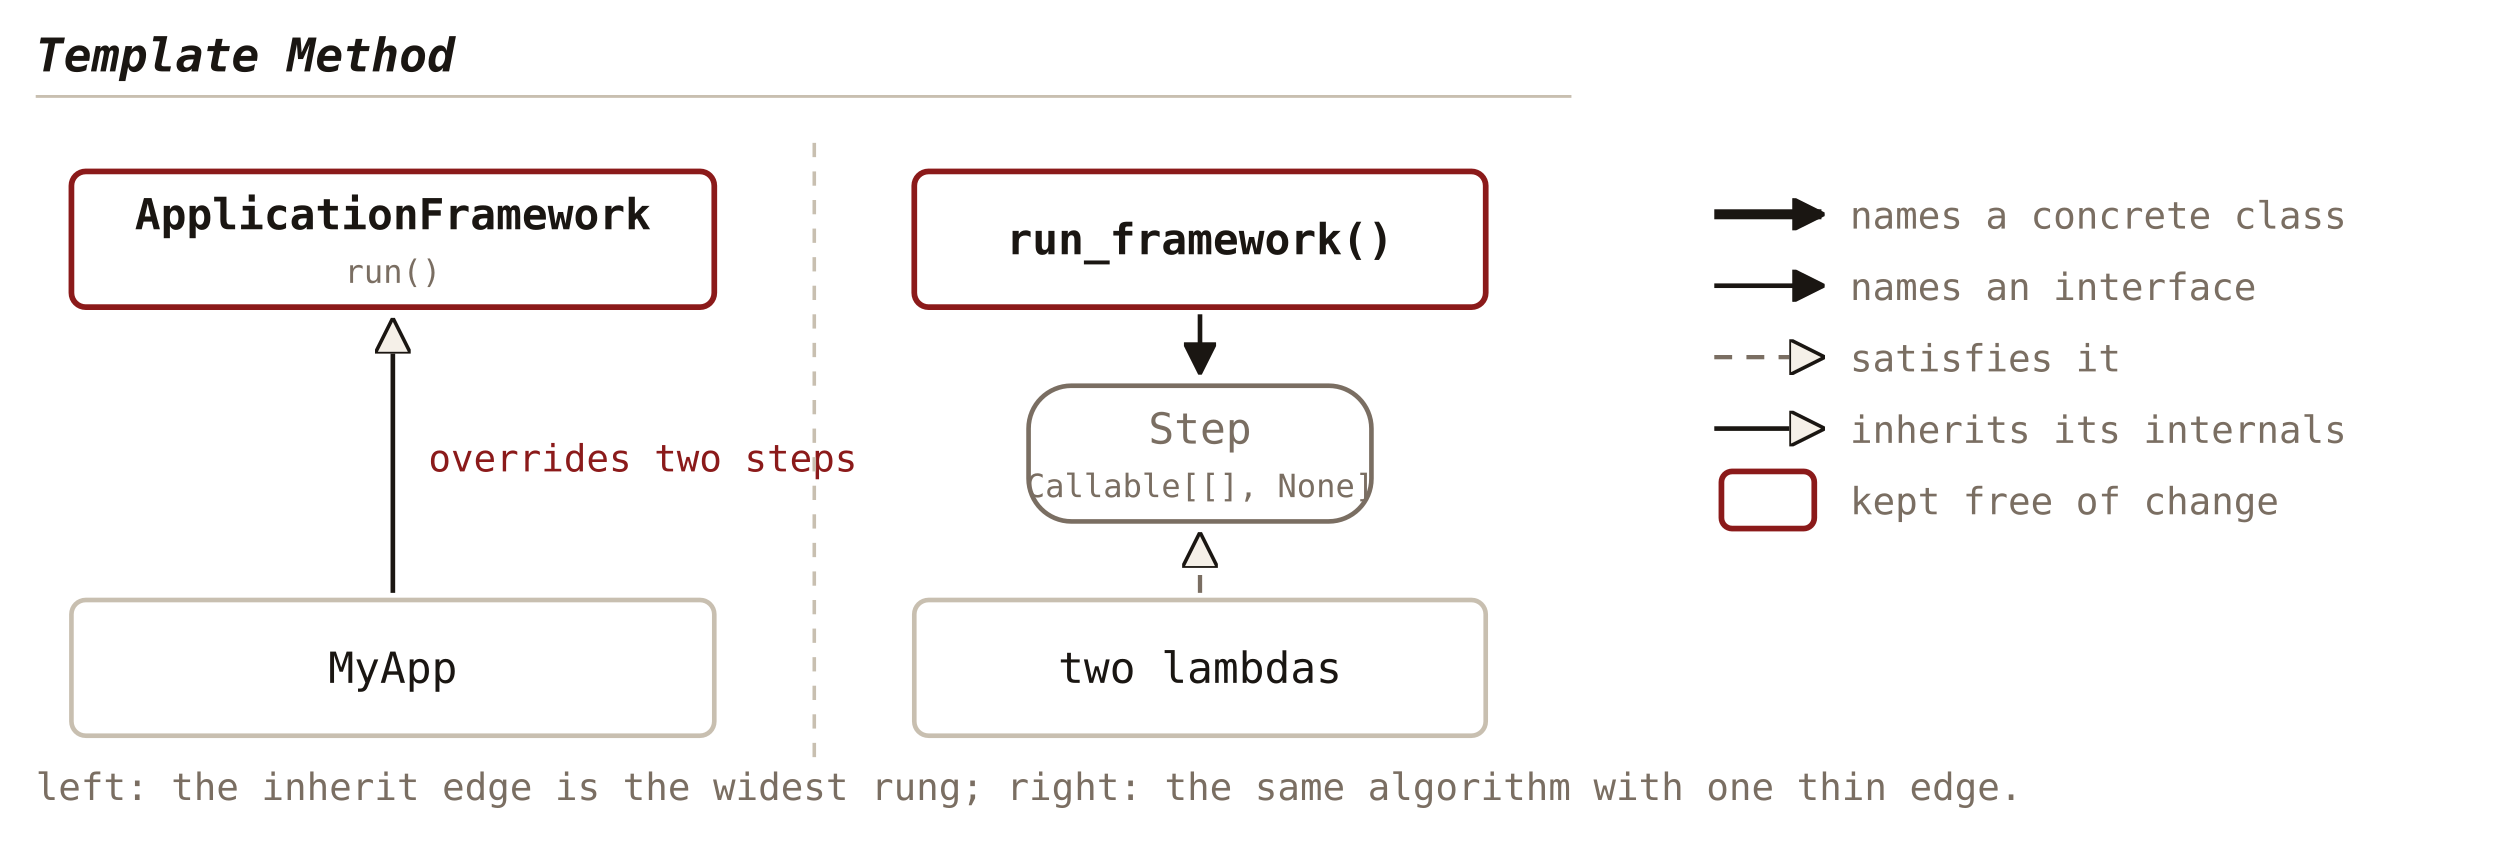
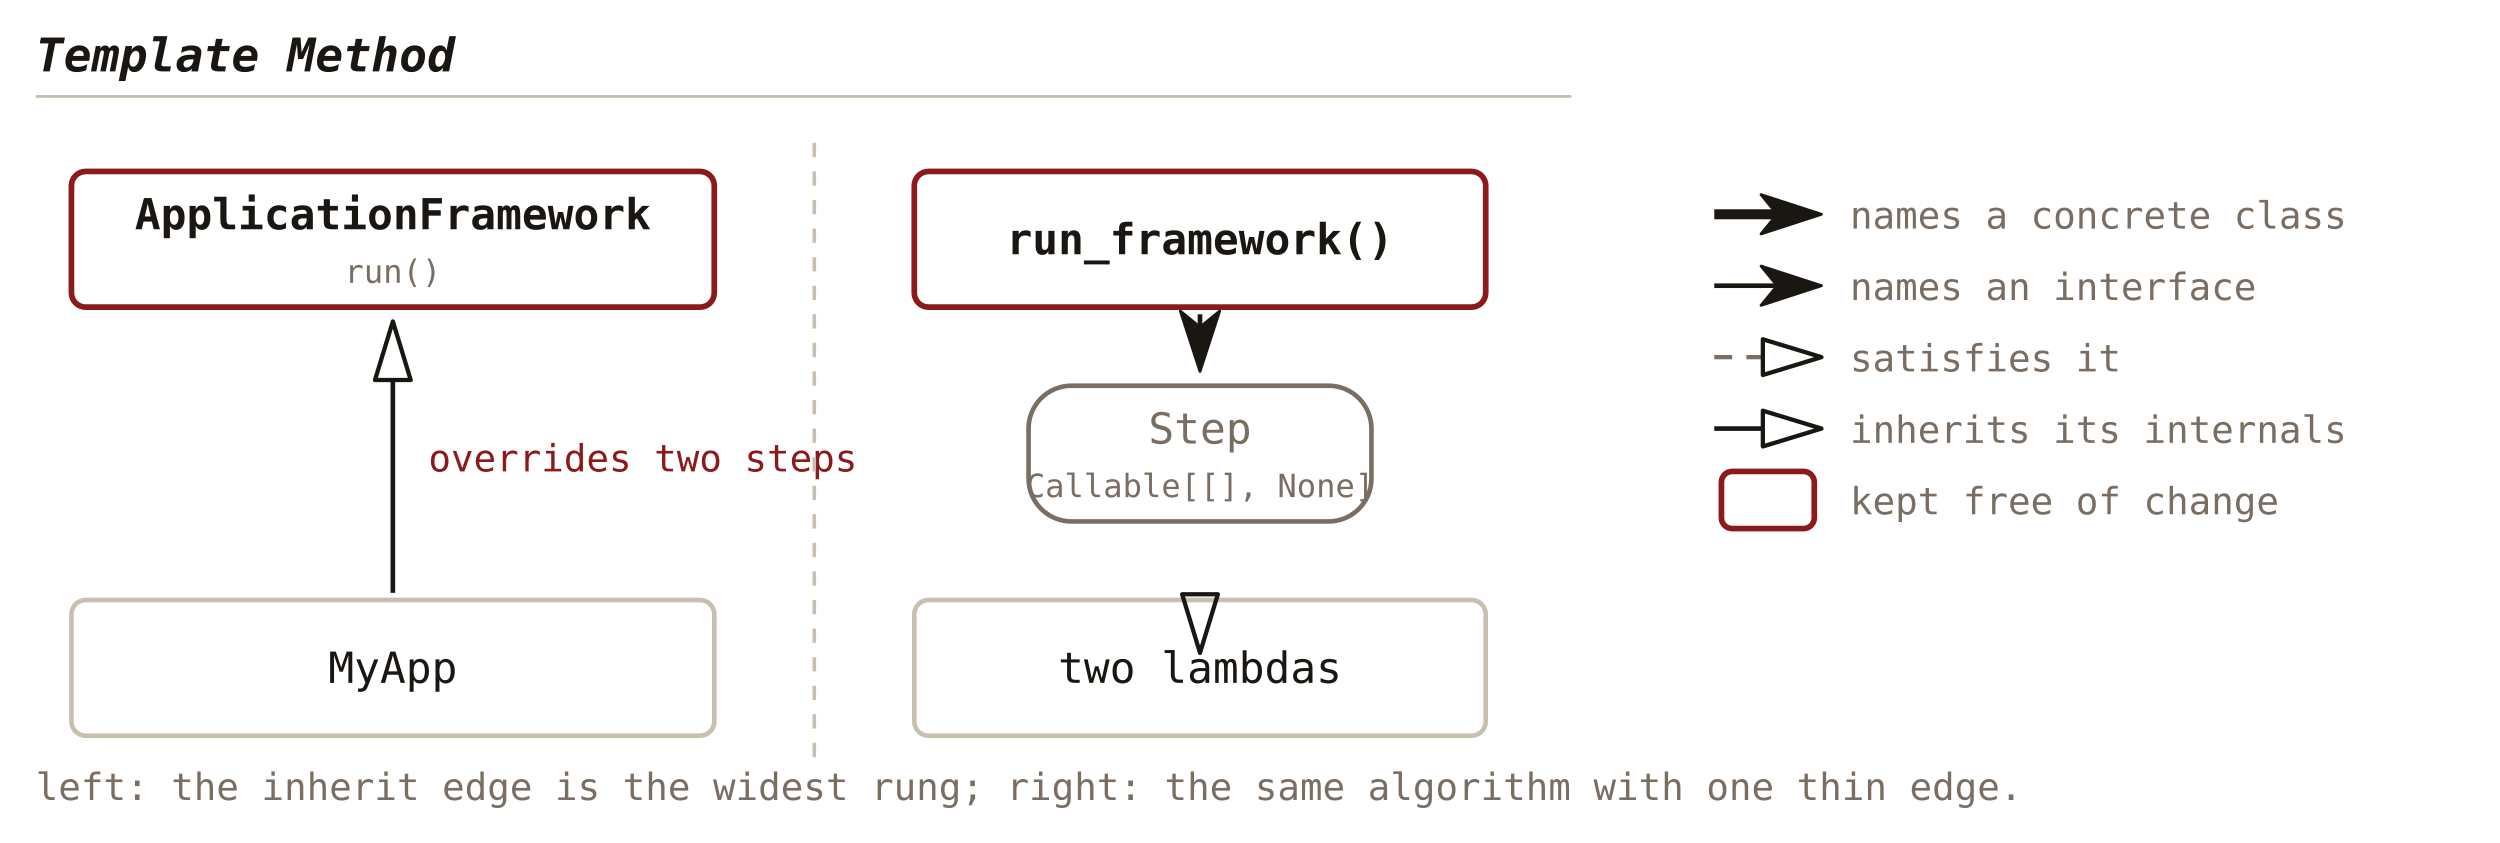
<svg xmlns="http://www.w3.org/2000/svg" viewBox="0 0 700 236" font-family="'JetBrains Mono', Consolas, monospace">
  <defs>
-     <marker id="c25-solid" viewBox="0 0 10 10" refX="9" refY="5" markerWidth="9" markerHeight="9" orient="auto" markerUnits="userSpaceOnUse">
-       <path d="M0,0 L10,5 L0,10 Z" fill="#1a1612" stroke="#1a1612" stroke-width="1" />
+     <marker id="c25-solid" viewBox="0 0 18 12" refX="5" refY="6" markerWidth="18" markerHeight="12" orient="auto" markerUnits="userSpaceOnUse">
+       <path d="M0.5,0.5 L17.4,6 L0.5,11.5 L5,6 Z" fill="#1a1612" stroke="#1a1612" stroke-width="0.8" stroke-linejoin="round" />
    </marker>
-     <marker id="c25-hollow" viewBox="0 0 10 10" refX="9" refY="5" markerWidth="10" markerHeight="10" orient="auto" markerUnits="userSpaceOnUse">
-       <path d="M0,0 L10,5 L0,10 Z" fill="#f5f0e8" stroke="#1a1612" stroke-width="1" />
+     <marker id="c25-hollow" viewBox="0 0 18 12" refX="1" refY="6" markerWidth="18" markerHeight="12" orient="auto" markerUnits="userSpaceOnUse">
+       <path d="M1,1 L17.4,6 L1,11 Z" fill="none" stroke="#1a1612" stroke-width="1.2" stroke-linejoin="round" />
    </marker>
  </defs>
  <text x="10" y="20" font-size="13" font-weight="bold" font-style="italic" fill="#1a1612" text-anchor="start">Template Method</text>
  <line x1="10" y1="27" x2="440" y2="27" stroke="#c8bfb0" stroke-width="0.8" />
  <rect x="20" y="48" width="180" height="38" fill="none" stroke="#8b1a1a" stroke-width="1.6" rx="4" />
  <text x="110.0" y="64.2" font-size="12" font-weight="bold" fill="#1a1612" text-anchor="middle">ApplicationFramework</text>
  <text x="110.0" y="79.2" font-size="9" fill="#7a6e62" text-anchor="middle">run()</text>
  <rect x="20" y="168" width="180" height="38" fill="none" stroke="#c8bfb0" stroke-width="1.3" rx="4" />
  <text x="110.0" y="191.2" font-size="12" fill="#1a1612" text-anchor="middle">MyApp</text>
  <rect x="256" y="48" width="160" height="38" fill="none" stroke="#8b1a1a" stroke-width="1.6" rx="4" />
  <text x="336.0" y="71.2" font-size="12" font-weight="bold" fill="#1a1612" text-anchor="middle">run_framework()</text>
  <rect x="288" y="108" width="96" height="38" fill="none" stroke="#7a6e62" stroke-width="1.3" rx="12" />
  <text x="336.0" y="124.2" font-size="12" fill="#7a6e62" text-anchor="middle">Step</text>
  <text x="336.0" y="139.2" font-size="9" fill="#7a6e62" text-anchor="middle">Callable[[], None]</text>
  <rect x="256" y="168" width="160" height="38" fill="none" stroke="#c8bfb0" stroke-width="1.3" rx="4" />
  <text x="336.0" y="191.2" font-size="12" fill="#1a1612" text-anchor="middle">two lambdas</text>
-   <line x1="110.0" y1="166.0" x2="110.0" y2="90.0" stroke="#1a1612" stroke-width="1.3" marker-end="url(#c25-hollow)" />
+   <line x1="110.0" y1="166.0" x2="110.0" y2="106.4" stroke="#1a1612" stroke-width="1.3" marker-end="url(#c25-hollow)" />
  <text x="180.0" y="132.0" font-size="10.5" fill="#8b1a1a" text-anchor="middle">overrides two steps</text>
-   <line x1="336.0" y1="88.0" x2="336.0" y2="104.0" stroke="#1a1612" stroke-width="1.3" marker-end="url(#c25-solid)" />
-   <line x1="336.0" y1="166.0" x2="336.0" y2="150.0" stroke="#7a6e62" stroke-width="1.2" stroke-dasharray="5,4" marker-end="url(#c25-hollow)" />
+   <line x1="336.0" y1="88.0" x2="336.0" y2="91.6" stroke="#1a1612" stroke-width="1.3" marker-end="url(#c25-solid)" />
+   <line x1="336.0" y1="166.0" x2="336.0" y2="166.4" stroke="#7a6e62" stroke-width="1.2" stroke-dasharray="5,4" marker-end="url(#c25-hollow)" />
  <line x1="228" y1="40" x2="228" y2="212" stroke="#c8bfb0" stroke-width="1" stroke-dasharray="4,4" />
  <text x="10" y="224" font-size="10.5" fill="#7a6e62" text-anchor="start">left: the inherit edge is the widest rung; right: the same algorithm with one thin edge.</text>
-   <line x1="480" y1="60" x2="510" y2="60" stroke="#1a1612" stroke-width="2.8" marker-end="url(#c25-solid)" />
+   <line x1="480" y1="60" x2="497.6" y2="60" stroke="#1a1612" stroke-width="2.8" marker-end="url(#c25-solid)" />
  <text x="518" y="64" font-size="10.5" fill="#7a6e62" text-anchor="start">names a concrete class</text>
-   <line x1="480" y1="80" x2="510" y2="80" stroke="#1a1612" stroke-width="1.3" marker-end="url(#c25-solid)" />
+   <line x1="480" y1="80" x2="497.6" y2="80" stroke="#1a1612" stroke-width="1.3" marker-end="url(#c25-solid)" />
  <text x="518" y="84" font-size="10.5" fill="#7a6e62" text-anchor="start">names an interface</text>
-   <line x1="480" y1="100" x2="510" y2="100" stroke="#7a6e62" stroke-width="1.2" stroke-dasharray="5,4" marker-end="url(#c25-hollow)" />
+   <line x1="480" y1="100" x2="493.6" y2="100" stroke="#7a6e62" stroke-width="1.2" stroke-dasharray="5,4" marker-end="url(#c25-hollow)" />
  <text x="518" y="104" font-size="10.5" fill="#7a6e62" text-anchor="start">satisfies it</text>
-   <line x1="480" y1="120" x2="510" y2="120" stroke="#1a1612" stroke-width="1.3" marker-end="url(#c25-hollow)" />
+   <line x1="480" y1="120" x2="493.6" y2="120" stroke="#1a1612" stroke-width="1.3" marker-end="url(#c25-hollow)" />
  <text x="518" y="124" font-size="10.5" fill="#7a6e62" text-anchor="start">inherits its internals</text>
  <rect x="482" y="132" width="26" height="16" fill="none" stroke="#8b1a1a" stroke-width="1.6" rx="3" />
  <text x="518" y="144" font-size="10.5" fill="#7a6e62" text-anchor="start">kept free of change</text>
</svg>
